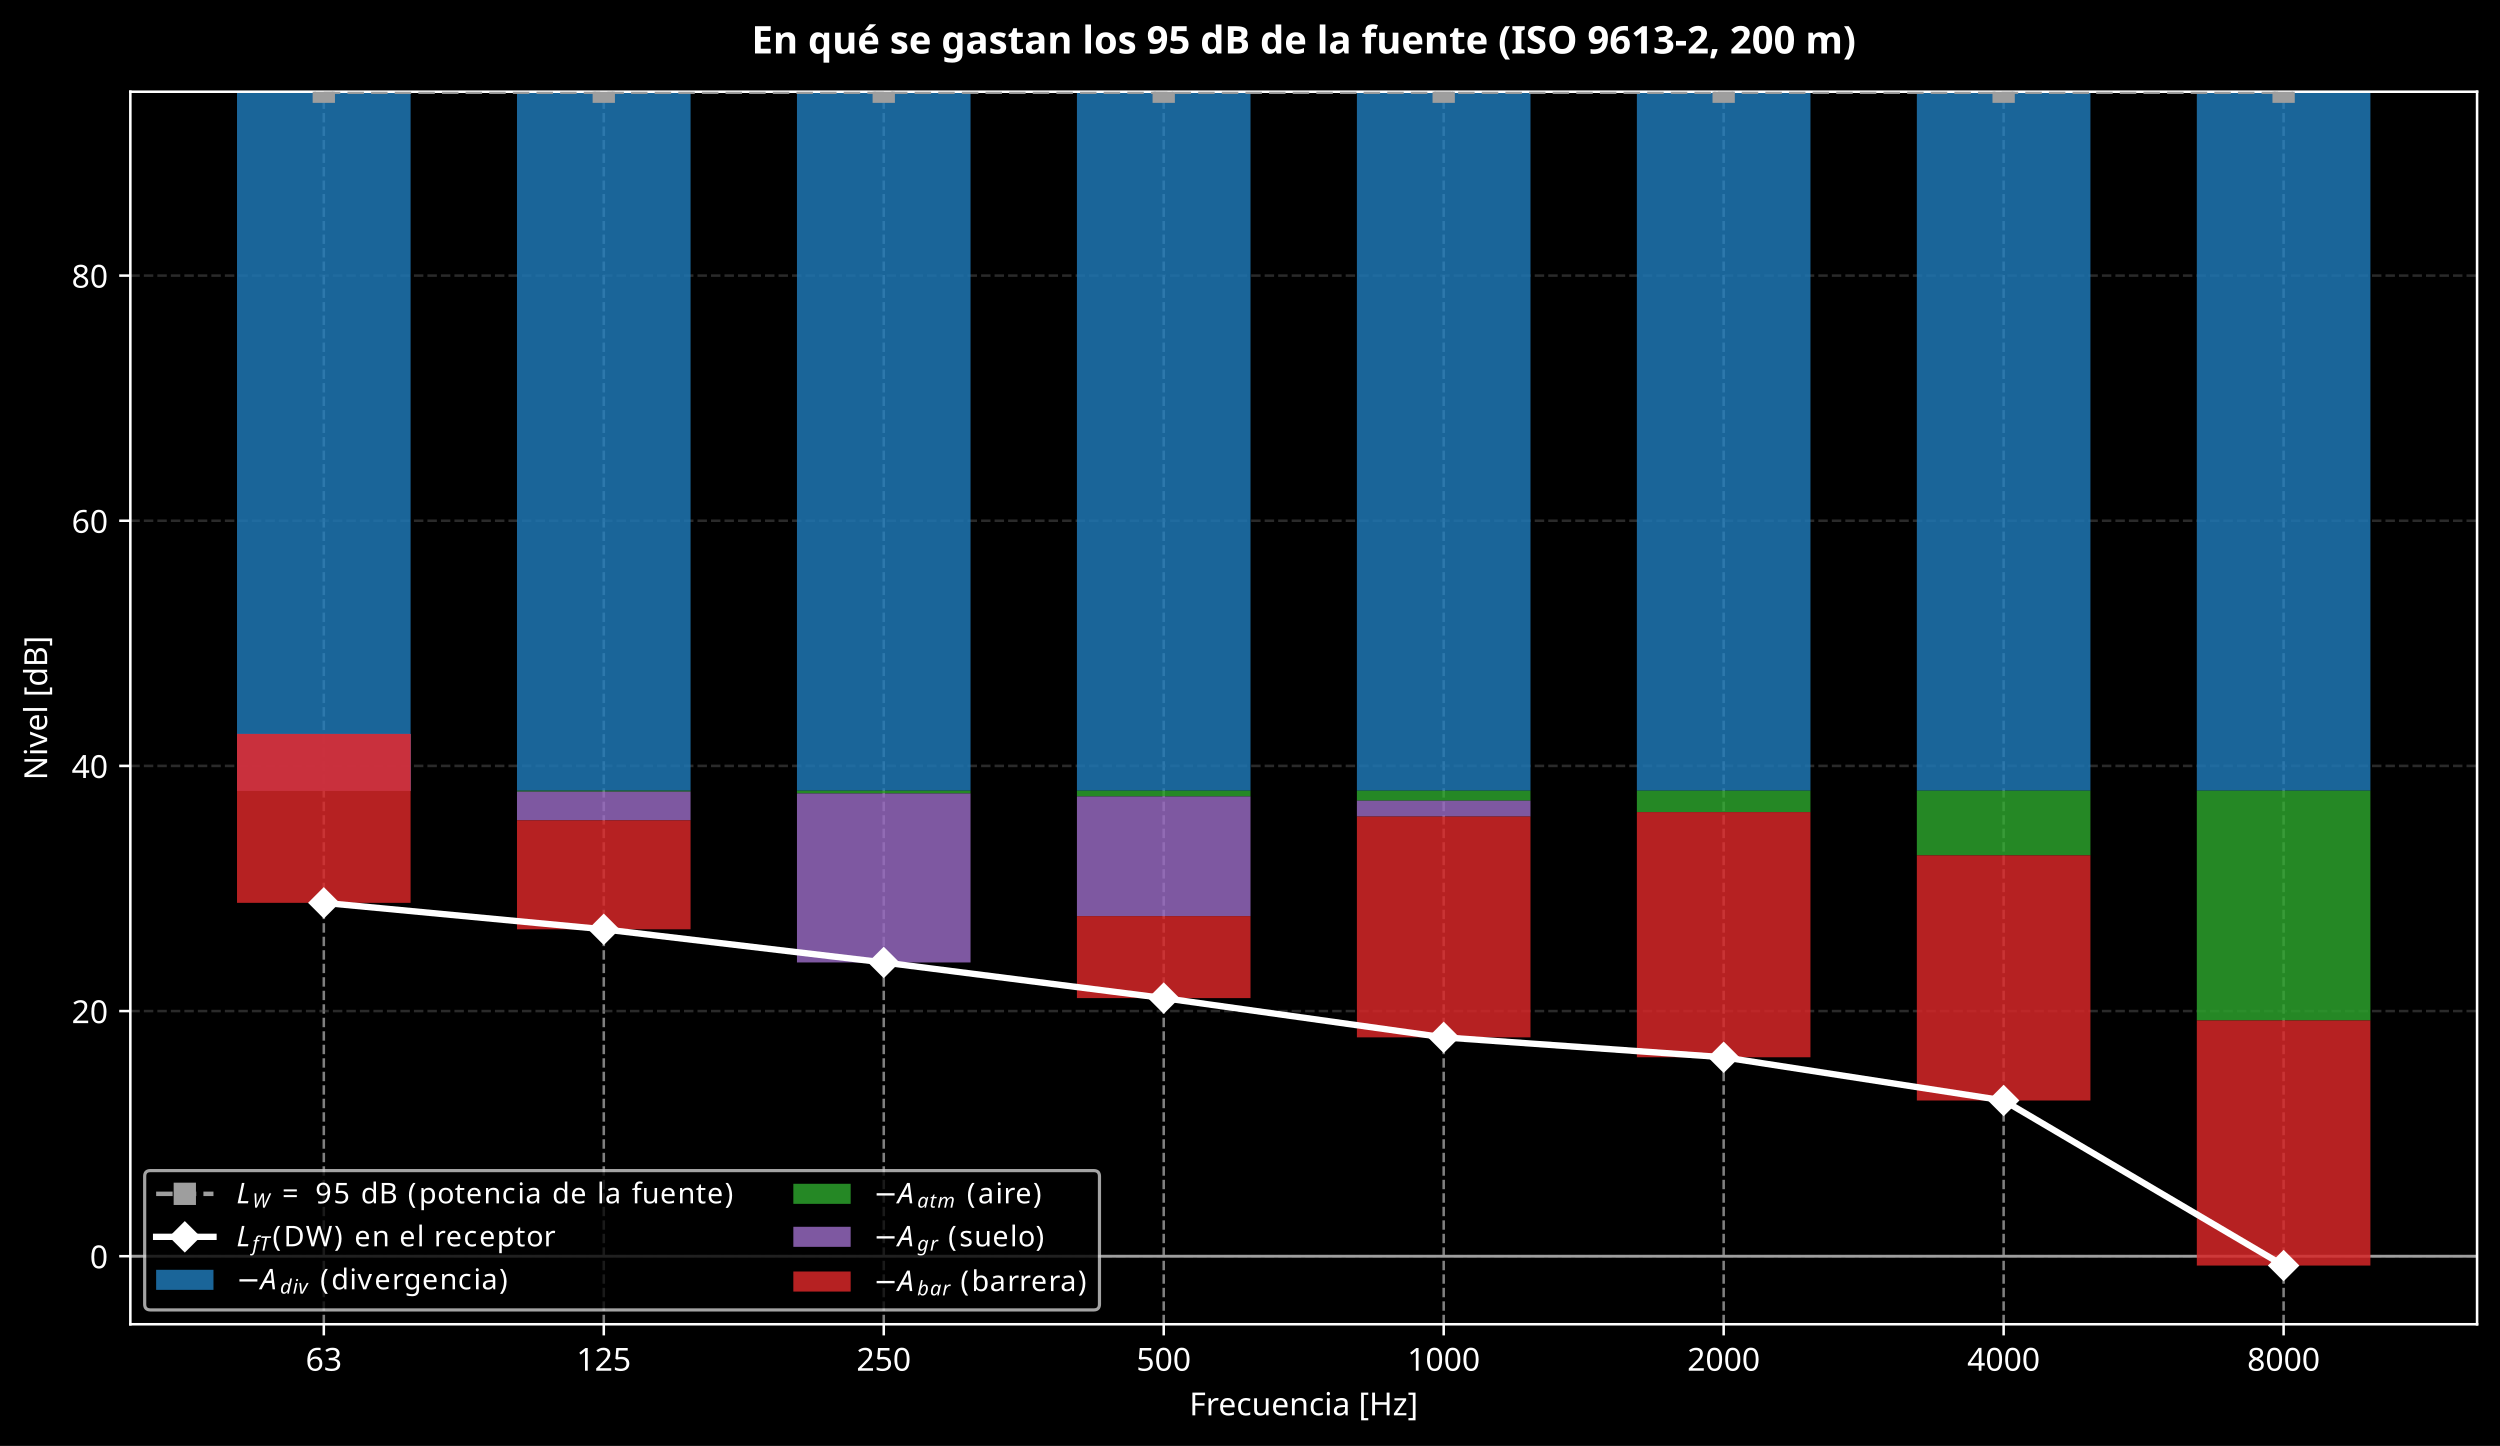
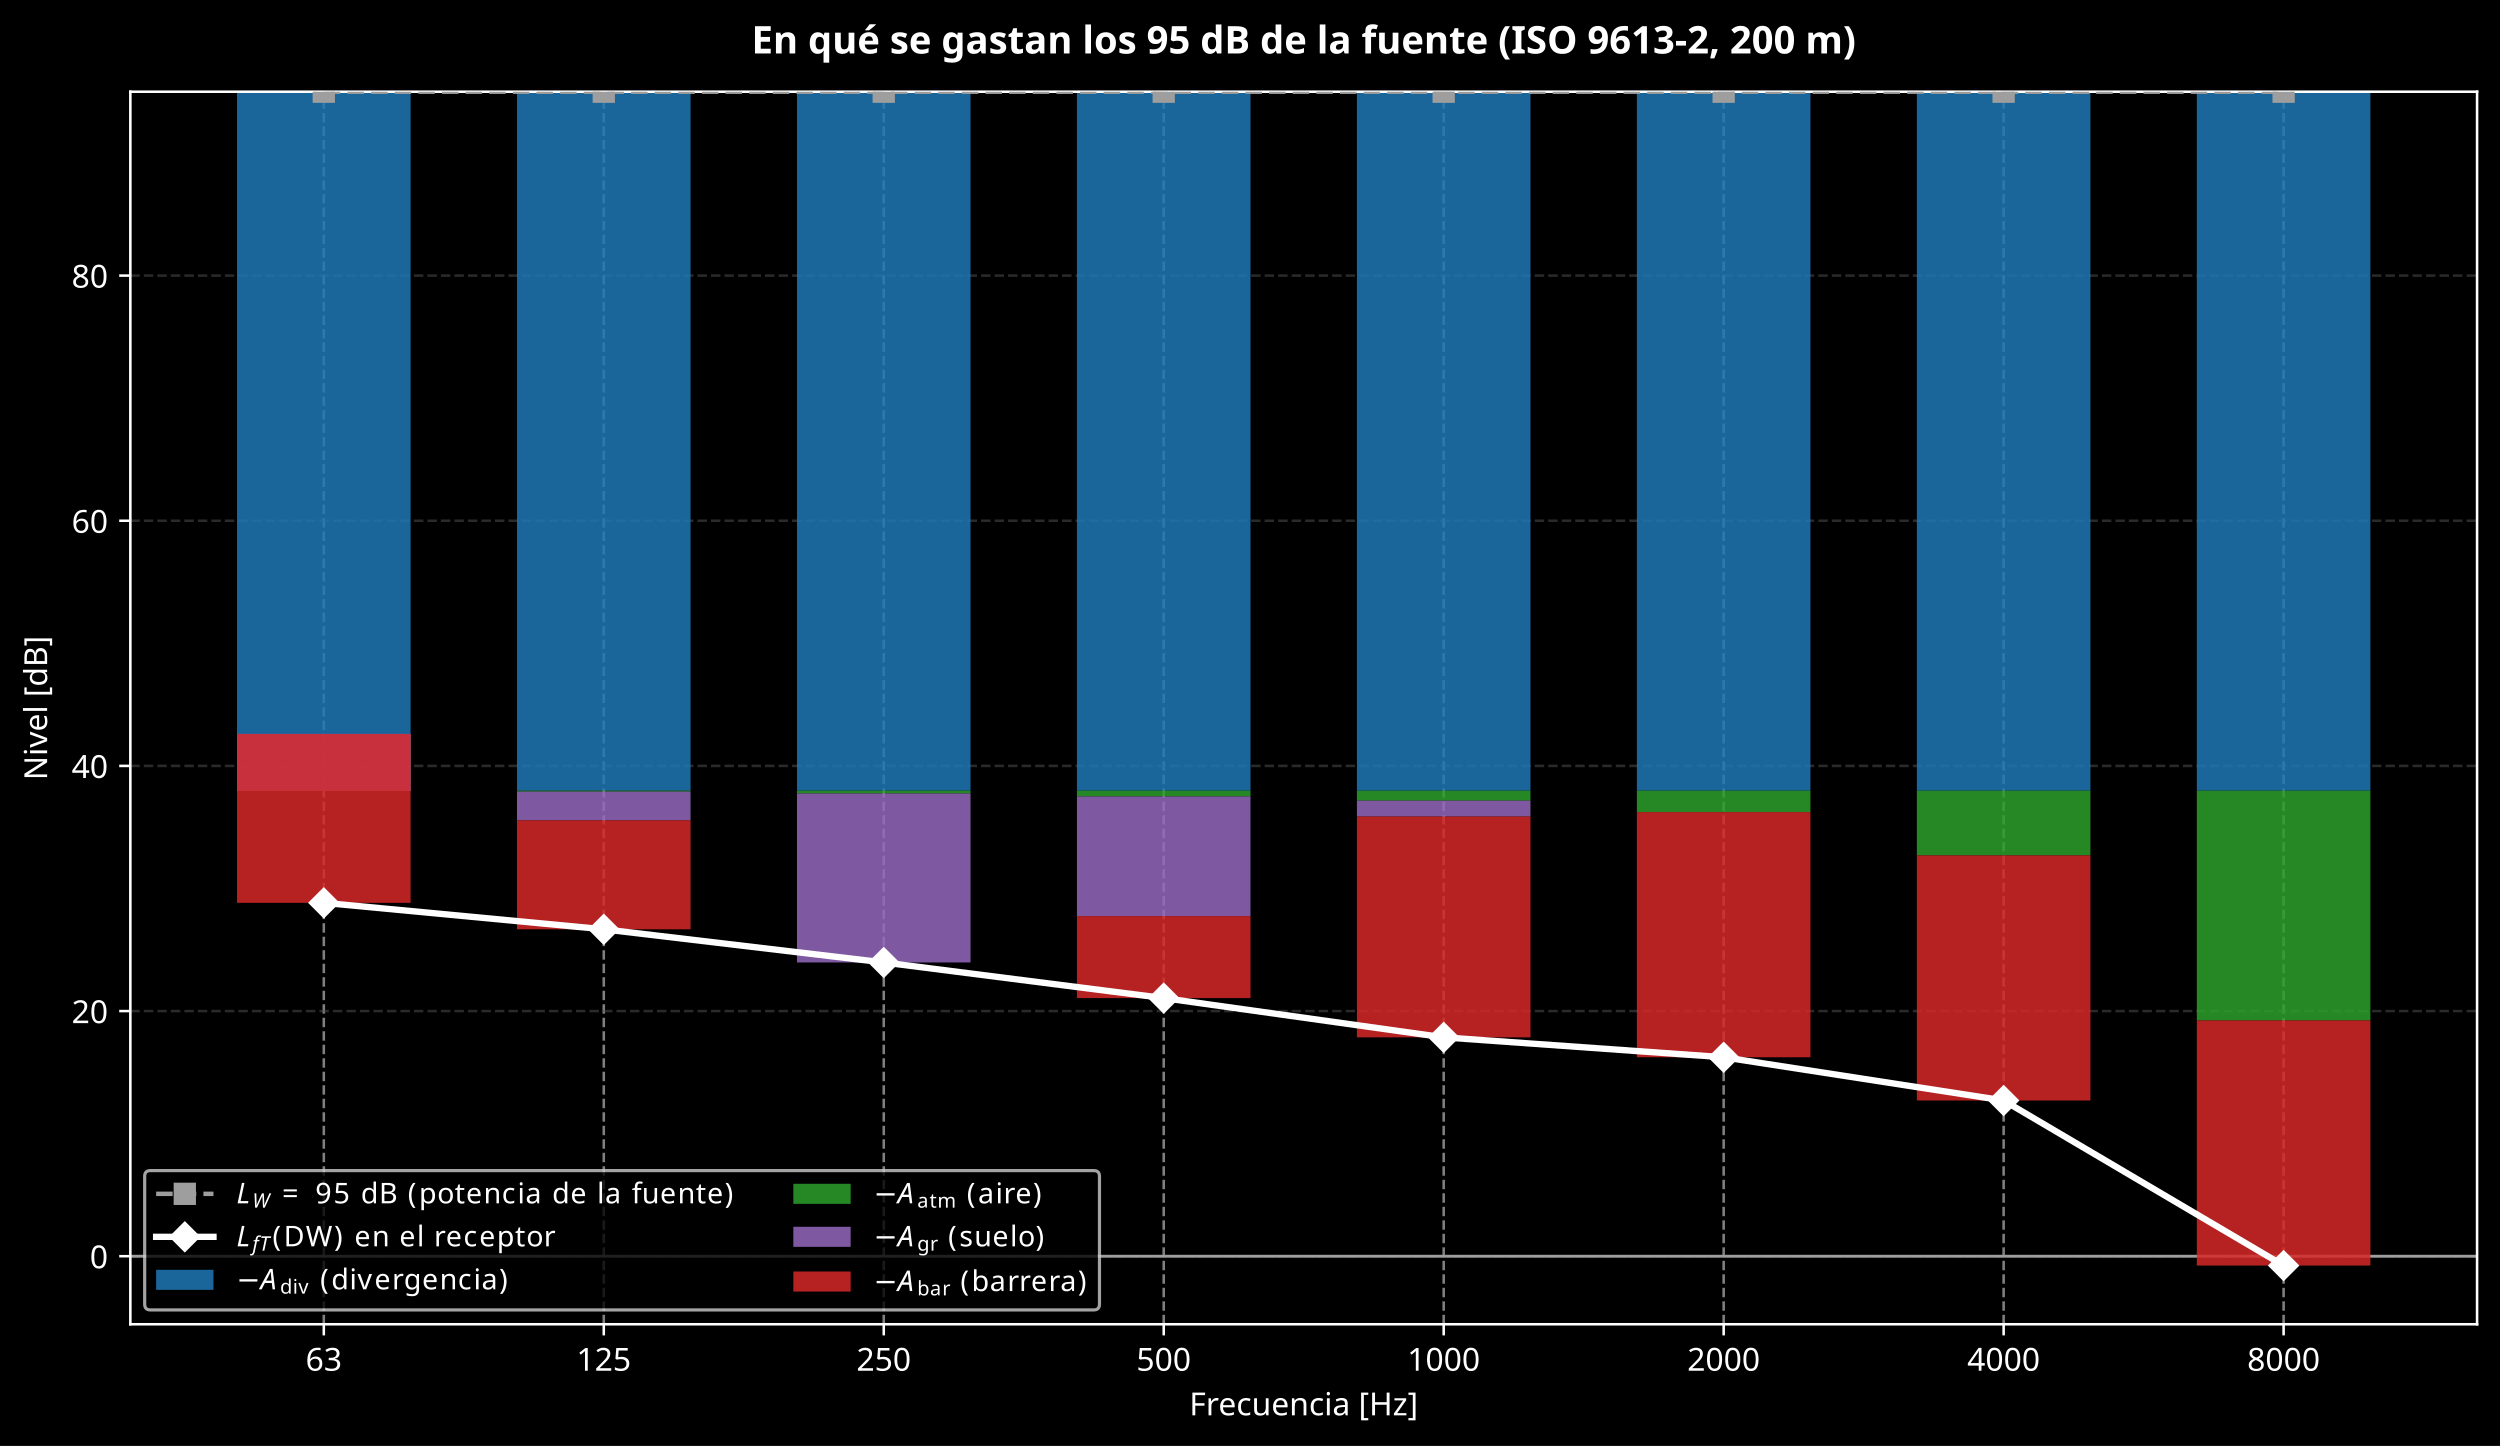
<svg xmlns="http://www.w3.org/2000/svg" xmlns:xlink="http://www.w3.org/1999/xlink" width="784.963pt" height="453.997pt" viewBox="0 0 784.963 453.997" version="1.1">
  <defs>
    <style type="text/css">*{stroke-linejoin: round; stroke-linecap: butt}</style>
  </defs>
  <g id="figure_1">
    <g id="patch_1">
      <path d="M -0 453.997  L 784.963 453.997  L 784.963 0  L -0 0  z " />
    </g>
    <g id="axes_1">
      <g id="patch_2">
        <path d="M 40.926 415.796  L 777.763 415.796  L 777.763 28.798  L 40.926 28.798  z " />
      </g>
      <g id="matplotlib.axis_1">
        <g id="xtick_1">
          <g id="line2d_1">
            <path d="M 101.67 415.796  L 101.67 28.798  " clip-path="url(#p3dec9aacb9)" style="fill: none; stroke-dasharray: 2.96,1.28; stroke-dashoffset: 0; stroke: #ffffff; stroke-opacity: 0.5; stroke-width: 0.8" />
          </g>
          <g id="line2d_2">
            <defs>
              <path id="m8d14ee1197" d="M 0 0  L 0 3.5  " style="stroke: #ffffff; stroke-width: 0.8" />
            </defs>
            <g>
              <use xlink:href="#m8d14ee1197" x="101.67" y="415.796" style="fill: #ffffff; stroke: #ffffff; stroke-width: 0.8" />
            </g>
          </g>
          <g id="text_1">
            <text style="font-size: 10px; font-family: sans-serif; text-anchor: middle; fill: #ffffff" x="101.67" y="430.393" transform="rotate(-0 101.6696 430.3934)">63</text>
          </g>
        </g>
        <g id="xtick_2">
          <g id="line2d_3">
            <path d="M 189.577 415.796  L 189.577 28.798  " clip-path="url(#p3dec9aacb9)" style="fill: none; stroke-dasharray: 2.96,1.28; stroke-dashoffset: 0; stroke: #ffffff; stroke-opacity: 0.5; stroke-width: 0.8" />
          </g>
          <g id="line2d_4">
            <g>
              <use xlink:href="#m8d14ee1197" x="189.577" y="415.796" style="fill: #ffffff; stroke: #ffffff; stroke-width: 0.8" />
            </g>
          </g>
          <g id="text_2">
            <text style="font-size: 10px; font-family: sans-serif; text-anchor: middle; fill: #ffffff" x="189.577" y="430.393" transform="rotate(-0 189.5768 430.3934)">125</text>
          </g>
        </g>
        <g id="xtick_3">
          <g id="line2d_5">
            <path d="M 277.484 415.796  L 277.484 28.798  " clip-path="url(#p3dec9aacb9)" style="fill: none; stroke-dasharray: 2.96,1.28; stroke-dashoffset: 0; stroke: #ffffff; stroke-opacity: 0.5; stroke-width: 0.8" />
          </g>
          <g id="line2d_6">
            <g>
              <use xlink:href="#m8d14ee1197" x="277.484" y="415.796" style="fill: #ffffff; stroke: #ffffff; stroke-width: 0.8" />
            </g>
          </g>
          <g id="text_3">
            <text style="font-size: 10px; font-family: sans-serif; text-anchor: middle; fill: #ffffff" x="277.484" y="430.393" transform="rotate(-0 277.4839 430.3934)">250</text>
          </g>
        </g>
        <g id="xtick_4">
          <g id="line2d_7">
            <path d="M 365.391 415.796  L 365.391 28.798  " clip-path="url(#p3dec9aacb9)" style="fill: none; stroke-dasharray: 2.96,1.28; stroke-dashoffset: 0; stroke: #ffffff; stroke-opacity: 0.5; stroke-width: 0.8" />
          </g>
          <g id="line2d_8">
            <g>
              <use xlink:href="#m8d14ee1197" x="365.391" y="415.796" style="fill: #ffffff; stroke: #ffffff; stroke-width: 0.8" />
            </g>
          </g>
          <g id="text_4">
            <text style="font-size: 10px; font-family: sans-serif; text-anchor: middle; fill: #ffffff" x="365.391" y="430.393" transform="rotate(-0 365.391 430.3934)">500</text>
          </g>
        </g>
        <g id="xtick_5">
          <g id="line2d_9">
            <path d="M 453.298 415.796  L 453.298 28.798  " clip-path="url(#p3dec9aacb9)" style="fill: none; stroke-dasharray: 2.96,1.28; stroke-dashoffset: 0; stroke: #ffffff; stroke-opacity: 0.5; stroke-width: 0.8" />
          </g>
          <g id="line2d_10">
            <g>
              <use xlink:href="#m8d14ee1197" x="453.298" y="415.796" style="fill: #ffffff; stroke: #ffffff; stroke-width: 0.8" />
            </g>
          </g>
          <g id="text_5">
            <text style="font-size: 10px; font-family: sans-serif; text-anchor: middle; fill: #ffffff" x="453.298" y="430.393" transform="rotate(-0 453.2982 430.3934)">1000</text>
          </g>
        </g>
        <g id="xtick_6">
          <g id="line2d_11">
            <path d="M 541.205 415.796  L 541.205 28.798  " clip-path="url(#p3dec9aacb9)" style="fill: none; stroke-dasharray: 2.96,1.28; stroke-dashoffset: 0; stroke: #ffffff; stroke-opacity: 0.5; stroke-width: 0.8" />
          </g>
          <g id="line2d_12">
            <g>
              <use xlink:href="#m8d14ee1197" x="541.205" y="415.796" style="fill: #ffffff; stroke: #ffffff; stroke-width: 0.8" />
            </g>
          </g>
          <g id="text_6">
            <text style="font-size: 10px; font-family: sans-serif; text-anchor: middle; fill: #ffffff" x="541.205" y="430.393" transform="rotate(-0 541.2053 430.3934)">2000</text>
          </g>
        </g>
        <g id="xtick_7">
          <g id="line2d_13">
            <path d="M 629.112 415.796  L 629.112 28.798  " clip-path="url(#p3dec9aacb9)" style="fill: none; stroke-dasharray: 2.96,1.28; stroke-dashoffset: 0; stroke: #ffffff; stroke-opacity: 0.5; stroke-width: 0.8" />
          </g>
          <g id="line2d_14">
            <g>
              <use xlink:href="#m8d14ee1197" x="629.112" y="415.796" style="fill: #ffffff; stroke: #ffffff; stroke-width: 0.8" />
            </g>
          </g>
          <g id="text_7">
            <text style="font-size: 10px; font-family: sans-serif; text-anchor: middle; fill: #ffffff" x="629.112" y="430.393" transform="rotate(-0 629.1125 430.3934)">4000</text>
          </g>
        </g>
        <g id="xtick_8">
          <g id="line2d_15">
            <path d="M 717.02 415.796  L 717.02 28.798  " clip-path="url(#p3dec9aacb9)" style="fill: none; stroke-dasharray: 2.96,1.28; stroke-dashoffset: 0; stroke: #ffffff; stroke-opacity: 0.5; stroke-width: 0.8" />
          </g>
          <g id="line2d_16">
            <g>
              <use xlink:href="#m8d14ee1197" x="717.02" y="415.796" style="fill: #ffffff; stroke: #ffffff; stroke-width: 0.8" />
            </g>
          </g>
          <g id="text_8">
            <text style="font-size: 10px; font-family: sans-serif; text-anchor: middle; fill: #ffffff" x="717.02" y="430.393" transform="rotate(-0 717.0196 430.3934)">8000</text>
          </g>
        </g>
        <g id="text_9">
          <text style="font-size: 10px; font-family: sans-serif; text-anchor: middle; fill: #ffffff" x="409.345" y="444.394" transform="rotate(-0 409.3446 444.3942)">Frecuencia [Hz]</text>
        </g>
      </g>
      <g id="matplotlib.axis_2">
        <g id="ytick_1">
          <g id="line2d_17">
            <path d="M 40.926 394.429  L 777.763 394.429  " clip-path="url(#p3dec9aacb9)" style="fill: none; stroke-dasharray: 2.96,1.28; stroke-dashoffset: 0; stroke: #555555; stroke-opacity: 0.5; stroke-width: 0.8" />
          </g>
          <g id="line2d_18">
            <defs>
              <path id="m5e07181663" d="M 0 0  L -3.5 0  " style="stroke: #ffffff; stroke-width: 0.8" />
            </defs>
            <g>
              <use xlink:href="#m5e07181663" x="40.926" y="394.429" style="fill: #ffffff; stroke: #ffffff; stroke-width: 0.8" />
            </g>
          </g>
          <g id="text_10">
            <text style="font-size: 10px; font-family: sans-serif; text-anchor: end; fill: #ffffff" x="33.926" y="398.228" transform="rotate(-0 33.92578 398.2282)">0</text>
          </g>
        </g>
        <g id="ytick_2">
          <g id="line2d_19">
            <path d="M 40.926 317.454  L 777.763 317.454  " clip-path="url(#p3dec9aacb9)" style="fill: none; stroke-dasharray: 2.96,1.28; stroke-dashoffset: 0; stroke: #555555; stroke-opacity: 0.5; stroke-width: 0.8" />
          </g>
          <g id="line2d_20">
            <g>
              <use xlink:href="#m5e07181663" x="40.926" y="317.454" style="fill: #ffffff; stroke: #ffffff; stroke-width: 0.8" />
            </g>
          </g>
          <g id="text_11">
            <text style="font-size: 10px; font-family: sans-serif; text-anchor: end; fill: #ffffff" x="33.926" y="321.253" transform="rotate(-0 33.92578 321.2532)">20</text>
          </g>
        </g>
        <g id="ytick_3">
          <g id="line2d_21">
            <path d="M 40.926 240.479  L 777.763 240.479  " clip-path="url(#p3dec9aacb9)" style="fill: none; stroke-dasharray: 2.96,1.28; stroke-dashoffset: 0; stroke: #555555; stroke-opacity: 0.5; stroke-width: 0.8" />
          </g>
          <g id="line2d_22">
            <g>
              <use xlink:href="#m5e07181663" x="40.926" y="240.479" style="fill: #ffffff; stroke: #ffffff; stroke-width: 0.8" />
            </g>
          </g>
          <g id="text_12">
            <text style="font-size: 10px; font-family: sans-serif; text-anchor: end; fill: #ffffff" x="33.926" y="244.278" transform="rotate(-0 33.92578 244.2782)">40</text>
          </g>
        </g>
        <g id="ytick_4">
          <g id="line2d_23">
            <path d="M 40.926 163.504  L 777.763 163.504  " clip-path="url(#p3dec9aacb9)" style="fill: none; stroke-dasharray: 2.96,1.28; stroke-dashoffset: 0; stroke: #555555; stroke-opacity: 0.5; stroke-width: 0.8" />
          </g>
          <g id="line2d_24">
            <g>
              <use xlink:href="#m5e07181663" x="40.926" y="163.504" style="fill: #ffffff; stroke: #ffffff; stroke-width: 0.8" />
            </g>
          </g>
          <g id="text_13">
            <text style="font-size: 10px; font-family: sans-serif; text-anchor: end; fill: #ffffff" x="33.926" y="167.303" transform="rotate(-0 33.92578 167.3032)">60</text>
          </g>
        </g>
        <g id="ytick_5">
          <g id="line2d_25">
            <path d="M 40.926 86.529  L 777.763 86.529  " clip-path="url(#p3dec9aacb9)" style="fill: none; stroke-dasharray: 2.96,1.28; stroke-dashoffset: 0; stroke: #555555; stroke-opacity: 0.5; stroke-width: 0.8" />
          </g>
          <g id="line2d_26">
            <g>
              <use xlink:href="#m5e07181663" x="40.926" y="86.529" style="fill: #ffffff; stroke: #ffffff; stroke-width: 0.8" />
            </g>
          </g>
          <g id="text_14">
            <text style="font-size: 10px; font-family: sans-serif; text-anchor: end; fill: #ffffff" x="33.926" y="90.328" transform="rotate(-0 33.92578 90.32821)">80</text>
          </g>
        </g>
        <g id="text_15">
          <text style="font-size: 10px; font-family: sans-serif; text-anchor: middle; fill: #ffffff" x="14.798" y="222.297" transform="rotate(-90 14.79844 222.297)">Nivel [dB]</text>
        </g>
      </g>
      <g id="line2d_27">
        <path d="M 40.926 394.429  L 777.763 394.429  " clip-path="url(#p3dec9aacb9)" style="fill: none; stroke: #9e9e9e; stroke-width: 0.9; stroke-linecap: square" />
      </g>
      <g id="patch_3">
        <path d="M 74.418 28.798  L 128.921 28.798  L 128.921 248.256  L 74.418 248.256  z " clip-path="url(#p3dec9aacb9)" style="fill: #1f77b4; opacity: 0.85" />
      </g>
      <g id="patch_4">
        <path d="M 162.326 28.798  L 216.828 28.798  L 216.828 248.256  L 162.326 248.256  z " clip-path="url(#p3dec9aacb9)" style="fill: #1f77b4; opacity: 0.85" />
      </g>
      <g id="patch_5">
        <path d="M 250.233 28.798  L 304.735 28.798  L 304.735 248.256  L 250.233 248.256  z " clip-path="url(#p3dec9aacb9)" style="fill: #1f77b4; opacity: 0.85" />
      </g>
      <g id="patch_6">
        <path d="M 338.14 28.798  L 392.642 28.798  L 392.642 248.256  L 338.14 248.256  z " clip-path="url(#p3dec9aacb9)" style="fill: #1f77b4; opacity: 0.85" />
      </g>
      <g id="patch_7">
        <path d="M 426.047 28.798  L 480.549 28.798  L 480.549 248.256  L 426.047 248.256  z " clip-path="url(#p3dec9aacb9)" style="fill: #1f77b4; opacity: 0.85" />
      </g>
      <g id="patch_8">
        <path d="M 513.954 28.798  L 568.457 28.798  L 568.457 248.256  L 513.954 248.256  z " clip-path="url(#p3dec9aacb9)" style="fill: #1f77b4; opacity: 0.85" />
      </g>
      <g id="patch_9">
        <path d="M 601.861 28.798  L 656.364 28.798  L 656.364 248.256  L 601.861 248.256  z " clip-path="url(#p3dec9aacb9)" style="fill: #1f77b4; opacity: 0.85" />
      </g>
      <g id="patch_10">
        <path d="M 689.768 28.798  L 744.271 28.798  L 744.271 248.256  L 689.768 248.256  z " clip-path="url(#p3dec9aacb9)" style="fill: #1f77b4; opacity: 0.85" />
      </g>
      <g id="patch_11">
        <path d="M 74.418 248.256  L 128.921 248.256  L 128.921 248.337  L 74.418 248.337  z " clip-path="url(#p3dec9aacb9)" style="fill: #2ca02c; opacity: 0.85" />
      </g>
      <g id="patch_12">
        <path d="M 162.326 248.256  L 216.828 248.256  L 216.828 248.549  L 162.326 248.549  z " clip-path="url(#p3dec9aacb9)" style="fill: #2ca02c; opacity: 0.85" />
      </g>
      <g id="patch_13">
        <path d="M 250.233 248.256  L 304.735 248.256  L 304.735 249.127  L 250.233 249.127  z " clip-path="url(#p3dec9aacb9)" style="fill: #2ca02c; opacity: 0.85" />
      </g>
      <g id="patch_14">
        <path d="M 338.14 248.256  L 392.642 248.256  L 392.642 250.075  L 338.14 250.075  z " clip-path="url(#p3dec9aacb9)" style="fill: #2ca02c; opacity: 0.85" />
      </g>
      <g id="patch_15">
        <path d="M 426.047 248.256  L 480.549 248.256  L 480.549 251.396  L 426.047 251.396  z " clip-path="url(#p3dec9aacb9)" style="fill: #2ca02c; opacity: 0.85" />
      </g>
      <g id="patch_16">
        <path d="M 513.954 248.256  L 568.457 248.256  L 568.457 254.99  L 513.954 254.99  z " clip-path="url(#p3dec9aacb9)" style="fill: #2ca02c; opacity: 0.85" />
      </g>
      <g id="patch_17">
        <path d="M 601.861 248.256  L 656.364 248.256  L 656.364 268.567  L 601.861 268.567  z " clip-path="url(#p3dec9aacb9)" style="fill: #2ca02c; opacity: 0.85" />
      </g>
      <g id="patch_18">
        <path d="M 689.768 248.256  L 744.271 248.256  L 744.271 320.392  L 689.768 320.392  z " clip-path="url(#p3dec9aacb9)" style="fill: #2ca02c; opacity: 0.85" />
      </g>
      <g id="patch_19">
        <path d="M 74.418 248.337  L 128.921 248.337  L 128.921 230.44  L 74.418 230.44  z " clip-path="url(#p3dec9aacb9)" style="fill: #9467bd; opacity: 0.85" />
      </g>
      <g id="patch_20">
        <path d="M 162.326 248.549  L 216.828 248.549  L 216.828 257.558  L 162.326 257.558  z " clip-path="url(#p3dec9aacb9)" style="fill: #9467bd; opacity: 0.85" />
      </g>
      <g id="patch_21">
        <path d="M 250.233 249.127  L 304.735 249.127  L 304.735 302.2  L 250.233 302.2  z " clip-path="url(#p3dec9aacb9)" style="fill: #9467bd; opacity: 0.85" />
      </g>
      <g id="patch_22">
        <path d="M 338.14 250.075  L 392.642 250.075  L 392.642 287.655  L 338.14 287.655  z " clip-path="url(#p3dec9aacb9)" style="fill: #9467bd; opacity: 0.85" />
      </g>
      <g id="patch_23">
        <path d="M 426.047 251.396  L 480.549 251.396  L 480.549 256.383  L 426.047 256.383  z " clip-path="url(#p3dec9aacb9)" style="fill: #9467bd; opacity: 0.85" />
      </g>
      <g id="patch_24">
        <path d="M 513.954 254.99  L 568.457 254.99  L 568.457 254.99  L 513.954 254.99  z " clip-path="url(#p3dec9aacb9)" style="fill: #9467bd; opacity: 0.85" />
      </g>
      <g id="patch_25">
        <path d="M 601.861 268.567  L 656.364 268.567  L 656.364 268.567  L 601.861 268.567  z " clip-path="url(#p3dec9aacb9)" style="fill: #9467bd; opacity: 0.85" />
      </g>
      <g id="patch_26">
        <path d="M 689.768 320.392  L 744.271 320.392  L 744.271 320.392  L 689.768 320.392  z " clip-path="url(#p3dec9aacb9)" style="fill: #9467bd; opacity: 0.85" />
      </g>
      <g id="patch_27">
        <path d="M 74.418 230.44  L 128.921 230.44  L 128.921 283.479  L 74.418 283.479  z " clip-path="url(#p3dec9aacb9)" style="fill: #d62728; opacity: 0.85" />
      </g>
      <g id="patch_28">
        <path d="M 162.326 257.558  L 216.828 257.558  L 216.828 291.791  L 162.326 291.791  z " clip-path="url(#p3dec9aacb9)" style="fill: #d62728; opacity: 0.85" />
      </g>
      <g id="patch_29">
        <path d="M 250.233 302.2  L 304.735 302.2  L 304.735 302.2  L 250.233 302.2  z " clip-path="url(#p3dec9aacb9)" style="fill: #d62728; opacity: 0.85" />
      </g>
      <g id="patch_30">
        <path d="M 338.14 287.655  L 392.642 287.655  L 392.642 313.388  L 338.14 313.388  z " clip-path="url(#p3dec9aacb9)" style="fill: #d62728; opacity: 0.85" />
      </g>
      <g id="patch_31">
        <path d="M 426.047 256.383  L 480.549 256.383  L 480.549 325.717  L 426.047 325.717  z " clip-path="url(#p3dec9aacb9)" style="fill: #d62728; opacity: 0.85" />
      </g>
      <g id="patch_32">
        <path d="M 513.954 254.99  L 568.457 254.99  L 568.457 331.965  L 513.954 331.965  z " clip-path="url(#p3dec9aacb9)" style="fill: #d62728; opacity: 0.85" />
      </g>
      <g id="patch_33">
        <path d="M 601.861 268.567  L 656.364 268.567  L 656.364 345.542  L 601.861 345.542  z " clip-path="url(#p3dec9aacb9)" style="fill: #d62728; opacity: 0.85" />
      </g>
      <g id="patch_34">
        <path d="M 689.768 320.392  L 744.271 320.392  L 744.271 397.367  L 689.768 397.367  z " clip-path="url(#p3dec9aacb9)" style="fill: #d62728; opacity: 0.85" />
      </g>
      <g id="patch_35">
        <path d="M 40.926 415.796  L 40.926 28.798  " style="fill: none; stroke: #ffffff; stroke-width: 0.8; stroke-linejoin: miter; stroke-linecap: square" />
      </g>
      <g id="patch_36">
        <path d="M 777.763 415.796  L 777.763 28.798  " style="fill: none; stroke: #ffffff; stroke-width: 0.8; stroke-linejoin: miter; stroke-linecap: square" />
      </g>
      <g id="patch_37">
        <path d="M 40.926 415.796  L 777.763 415.796  " style="fill: none; stroke: #ffffff; stroke-width: 0.8; stroke-linejoin: miter; stroke-linecap: square" />
      </g>
      <g id="patch_38">
        <path d="M 40.926 28.798  L 777.763 28.798  " style="fill: none; stroke: #ffffff; stroke-width: 0.8; stroke-linejoin: miter; stroke-linecap: square" />
      </g>
      <g id="text_16">
        <text style="font-weight: 700; font-size: 12px; font-family: sans-serif; text-anchor: middle; fill: #ffffff" x="409.345" y="16.798" transform="rotate(-0 409.3446 16.79812)">En qué se gastan los 95 dB de la fuente (ISO 9613-2, 200 m)</text>
      </g>
      <g id="line2d_28">
        <path d="M 101.67 28.798  L 189.577 28.798  L 277.484 28.798  L 365.391 28.798  L 453.298 28.798  L 541.205 28.798  L 629.112 28.798  L 717.02 28.798  " clip-path="url(#p3dec9aacb9)" style="fill: none; stroke-dasharray: 5.18,2.24; stroke-dashoffset: 0; stroke: #9e9e9e; stroke-width: 1.4" />
        <defs>
          <path id="m65a6c8a653" d="M -3 3  L 3 3  L 3 -3  L -3 -3  z " style="stroke: #9e9e9e; stroke-linejoin: miter" />
        </defs>
        <g clip-path="url(#p3dec9aacb9)">
          <use xlink:href="#m65a6c8a653" x="101.67" y="28.798" style="fill: #9e9e9e; stroke: #9e9e9e; stroke-linejoin: miter" />
          <use xlink:href="#m65a6c8a653" x="189.577" y="28.798" style="fill: #9e9e9e; stroke: #9e9e9e; stroke-linejoin: miter" />
          <use xlink:href="#m65a6c8a653" x="277.484" y="28.798" style="fill: #9e9e9e; stroke: #9e9e9e; stroke-linejoin: miter" />
          <use xlink:href="#m65a6c8a653" x="365.391" y="28.798" style="fill: #9e9e9e; stroke: #9e9e9e; stroke-linejoin: miter" />
          <use xlink:href="#m65a6c8a653" x="453.298" y="28.798" style="fill: #9e9e9e; stroke: #9e9e9e; stroke-linejoin: miter" />
          <use xlink:href="#m65a6c8a653" x="541.205" y="28.798" style="fill: #9e9e9e; stroke: #9e9e9e; stroke-linejoin: miter" />
          <use xlink:href="#m65a6c8a653" x="629.112" y="28.798" style="fill: #9e9e9e; stroke: #9e9e9e; stroke-linejoin: miter" />
          <use xlink:href="#m65a6c8a653" x="717.02" y="28.798" style="fill: #9e9e9e; stroke: #9e9e9e; stroke-linejoin: miter" />
        </g>
      </g>
      <g id="line2d_29">
        <path d="M 101.67 283.479  L 189.577 291.791  L 277.484 302.2  L 365.391 313.388  L 453.298 325.717  L 541.205 331.965  L 629.112 345.542  L 717.02 397.367  " clip-path="url(#p3dec9aacb9)" style="fill: none; stroke: #ffffff; stroke-width: 2; stroke-linecap: square" />
        <defs>
          <path id="m50b912557e" d="M -0 4.243  L 4.243 0  L 0 -4.243  L -4.243 -0  z " style="stroke: #ffffff; stroke-linejoin: miter" />
        </defs>
        <g clip-path="url(#p3dec9aacb9)">
          <use xlink:href="#m50b912557e" x="101.67" y="283.479" style="fill: #ffffff; stroke: #ffffff; stroke-linejoin: miter" />
          <use xlink:href="#m50b912557e" x="189.577" y="291.791" style="fill: #ffffff; stroke: #ffffff; stroke-linejoin: miter" />
          <use xlink:href="#m50b912557e" x="277.484" y="302.2" style="fill: #ffffff; stroke: #ffffff; stroke-linejoin: miter" />
          <use xlink:href="#m50b912557e" x="365.391" y="313.388" style="fill: #ffffff; stroke: #ffffff; stroke-linejoin: miter" />
          <use xlink:href="#m50b912557e" x="453.298" y="325.717" style="fill: #ffffff; stroke: #ffffff; stroke-linejoin: miter" />
          <use xlink:href="#m50b912557e" x="541.205" y="331.965" style="fill: #ffffff; stroke: #ffffff; stroke-linejoin: miter" />
          <use xlink:href="#m50b912557e" x="629.112" y="345.542" style="fill: #ffffff; stroke: #ffffff; stroke-linejoin: miter" />
          <use xlink:href="#m50b912557e" x="717.02" y="397.367" style="fill: #ffffff; stroke: #ffffff; stroke-linejoin: miter" />
        </g>
      </g>
      <g id="legend_1">
        <g id="patch_39">
          <path d="M 47.226 411.296  L 343.416 411.296  Q 345.216 411.296 345.216 409.496  L 345.216 369.352  Q 345.216 367.552 343.416 367.552  L 47.226 367.552  Q 45.426 367.552 45.426 369.352  L 45.426 409.496  Q 45.426 411.296 47.226 411.296  z " style="opacity: 0.8; stroke: #cccccc; stroke-linejoin: miter" />
        </g>
        <g id="line2d_30">
          <path d="M 49.026 374.842  L 58.026 374.842  L 67.026 374.842  " style="fill: none; stroke-dasharray: 5.18,2.24; stroke-dashoffset: 0; stroke: #9e9e9e; stroke-width: 1.4" />
          <g>
            <use xlink:href="#m65a6c8a653" x="58.026" y="374.842" style="fill: #9e9e9e; stroke: #9e9e9e; stroke-linejoin: miter" />
          </g>
        </g>
        <g id="text_17">
          <g style="fill: #ffffff" transform="translate(74.22578 377.9916)">
            <text>
              <tspan x="0" y="-0.156" style="font-style: oblique; font-size: 9px; font-family: sans-serif; fill: #ffffff">L</tspan>
              <tspan x="5.014" y="1.194" style="font-style: oblique; font-size: 6.3px; font-family: sans-serif; fill: #ffffff">W</tspan>
              <tspan x="11.49" y="-0.156" style="font-size: 9px; font-family: sans-serif; fill: #ffffff"> </tspan>
              <tspan x="14.35" y="-0.156" style="font-size: 9px; font-family: sans-serif; fill: #ffffff">=</tspan>
              <tspan x="21.891" y="-0.156" style="font-size: 9px; font-family: sans-serif; fill: #ffffff"> </tspan>
              <tspan x="24.752" y="-0.156" style="font-size: 9px; font-family: sans-serif; fill: #ffffff">9</tspan>
              <tspan x="30.478" y="-0.156" style="font-size: 9px; font-family: sans-serif; fill: #ffffff">5</tspan>
              <tspan x="36.204" y="-0.156" style="font-size: 9px; font-family: sans-serif; fill: #ffffff"> </tspan>
              <tspan x="39.065" y="-0.156" style="font-size: 9px; font-family: sans-serif; fill: #ffffff">d</tspan>
              <tspan x="44.778" y="-0.156" style="font-size: 9px; font-family: sans-serif; fill: #ffffff">B</tspan>
              <tspan x="50.952" y="-0.156" style="font-size: 9px; font-family: sans-serif; fill: #ffffff"> </tspan>
              <tspan x="53.813" y="-0.156" style="font-size: 9px; font-family: sans-serif; fill: #ffffff">(</tspan>
              <tspan x="57.324" y="-0.156" style="font-size: 9px; font-family: sans-serif; fill: #ffffff">p</tspan>
              <tspan x="63.037" y="-0.156" style="font-size: 9px; font-family: sans-serif; fill: #ffffff">o</tspan>
              <tspan x="68.544" y="-0.156" style="font-size: 9px; font-family: sans-serif; fill: #ffffff">t</tspan>
              <tspan x="72.073" y="-0.156" style="font-size: 9px; font-family: sans-serif; fill: #ffffff">e</tspan>
              <tspan x="77.61" y="-0.156" style="font-size: 9px; font-family: sans-serif; fill: #ffffff">n</tspan>
              <tspan x="83.314" y="-0.156" style="font-size: 9px; font-family: sans-serif; fill: #ffffff">c</tspan>
              <tspan x="88.262" y="-0.156" style="font-size: 9px; font-family: sans-serif; fill: #ffffff">i</tspan>
              <tspan x="90.762" y="-0.156" style="font-size: 9px; font-family: sans-serif; fill: #ffffff">a</tspan>
              <tspan x="96.278" y="-0.156" style="font-size: 9px; font-family: sans-serif; fill: #ffffff"> </tspan>
              <tspan x="99.138" y="-0.156" style="font-size: 9px; font-family: sans-serif; fill: #ffffff">d</tspan>
              <tspan x="104.851" y="-0.156" style="font-size: 9px; font-family: sans-serif; fill: #ffffff">e</tspan>
              <tspan x="110.388" y="-0.156" style="font-size: 9px; font-family: sans-serif; fill: #ffffff"> </tspan>
              <tspan x="113.249" y="-0.156" style="font-size: 9px; font-family: sans-serif; fill: #ffffff">l</tspan>
              <tspan x="115.75" y="-0.156" style="font-size: 9px; font-family: sans-serif; fill: #ffffff">a</tspan>
              <tspan x="121.265" y="-0.156" style="font-size: 9px; font-family: sans-serif; fill: #ffffff"> </tspan>
              <tspan x="124.126" y="-0.156" style="font-size: 9px; font-family: sans-serif; fill: #ffffff">f</tspan>
              <tspan x="127.294" y="-0.156" style="font-size: 9px; font-family: sans-serif; fill: #ffffff">u</tspan>
              <tspan x="132.998" y="-0.156" style="font-size: 9px; font-family: sans-serif; fill: #ffffff">e</tspan>
              <tspan x="138.535" y="-0.156" style="font-size: 9px; font-family: sans-serif; fill: #ffffff">n</tspan>
              <tspan x="144.24" y="-0.156" style="font-size: 9px; font-family: sans-serif; fill: #ffffff">t</tspan>
              <tspan x="147.768" y="-0.156" style="font-size: 9px; font-family: sans-serif; fill: #ffffff">e</tspan>
              <tspan x="153.305" y="-0.156" style="font-size: 9px; font-family: sans-serif; fill: #ffffff">)</tspan>
            </text>
          </g>
        </g>
        <g id="line2d_31">
          <path d="M 49.026 388.344  L 58.026 388.344  L 67.026 388.344  " style="fill: none; stroke: #ffffff; stroke-width: 2; stroke-linecap: square" />
          <g>
            <use xlink:href="#m50b912557e" x="58.026" y="388.344" style="fill: #ffffff; stroke: #ffffff; stroke-linejoin: miter" />
          </g>
        </g>
        <g id="text_18">
          <g style="fill: #ffffff" transform="translate(74.22578 391.4937)">
            <text>
              <tspan x="0" y="-0.156" style="font-style: oblique; font-size: 9px; font-family: sans-serif; fill: #ffffff">L</tspan>
              <tspan x="5.014" y="1.194" style="font-style: oblique; font-size: 6.3px; font-family: sans-serif; fill: #ffffff">f</tspan>
              <tspan x="7.232" y="1.194" style="font-style: oblique; font-size: 6.3px; font-family: sans-serif; fill: #ffffff">T</tspan>
              <tspan x="11.326" y="-0.156" style="font-size: 9px; font-family: sans-serif; fill: #ffffff">(</tspan>
              <tspan x="14.838" y="-0.156" style="font-size: 9px; font-family: sans-serif; fill: #ffffff">D</tspan>
              <tspan x="21.768" y="-0.156" style="font-size: 9px; font-family: sans-serif; fill: #ffffff">W</tspan>
              <tspan x="30.667" y="-0.156" style="font-size: 9px; font-family: sans-serif; fill: #ffffff">)</tspan>
              <tspan x="34.178" y="-0.156" style="font-size: 9px; font-family: sans-serif; fill: #ffffff"> </tspan>
              <tspan x="37.039" y="-0.156" style="font-size: 9px; font-family: sans-serif; fill: #ffffff">e</tspan>
              <tspan x="42.576" y="-0.156" style="font-size: 9px; font-family: sans-serif; fill: #ffffff">n</tspan>
              <tspan x="48.28" y="-0.156" style="font-size: 9px; font-family: sans-serif; fill: #ffffff"> </tspan>
              <tspan x="51.141" y="-0.156" style="font-size: 9px; font-family: sans-serif; fill: #ffffff">e</tspan>
              <tspan x="56.678" y="-0.156" style="font-size: 9px; font-family: sans-serif; fill: #ffffff">l</tspan>
              <tspan x="59.179" y="-0.156" style="font-size: 9px; font-family: sans-serif; fill: #ffffff"> </tspan>
              <tspan x="62.039" y="-0.156" style="font-size: 9px; font-family: sans-serif; fill: #ffffff">r</tspan>
              <tspan x="65.74" y="-0.156" style="font-size: 9px; font-family: sans-serif; fill: #ffffff">e</tspan>
              <tspan x="71.277" y="-0.156" style="font-size: 9px; font-family: sans-serif; fill: #ffffff">c</tspan>
              <tspan x="76.225" y="-0.156" style="font-size: 9px; font-family: sans-serif; fill: #ffffff">e</tspan>
              <tspan x="81.762" y="-0.156" style="font-size: 9px; font-family: sans-serif; fill: #ffffff">p</tspan>
              <tspan x="87.475" y="-0.156" style="font-size: 9px; font-family: sans-serif; fill: #ffffff">t</tspan>
              <tspan x="91.004" y="-0.156" style="font-size: 9px; font-family: sans-serif; fill: #ffffff">o</tspan>
              <tspan x="96.51" y="-0.156" style="font-size: 9px; font-family: sans-serif; fill: #ffffff">r</tspan>
            </text>
          </g>
        </g>
        <g id="patch_40">
          <path d="M 49.026 404.996  L 67.026 404.996  L 67.026 398.696  L 49.026 398.696  z " style="fill: #1f77b4; opacity: 0.85" />
        </g>
        <g id="text_19">
          <g style="fill: #ffffff" transform="translate(74.22578 404.9958)">
            <text>
              <tspan x="0" y="-0.156" style="font-size: 9px; font-family: sans-serif; fill: #ffffff">−</tspan>
              <tspan x="23.422" y="-0.156" style="font-size: 9px; font-family: sans-serif; fill: #ffffff"> </tspan>
              <tspan x="26.282" y="-0.156" style="font-size: 9px; font-family: sans-serif; fill: #ffffff">(</tspan>
              <tspan x="29.794" y="-0.156" style="font-size: 9px; font-family: sans-serif; fill: #ffffff">d</tspan>
              <tspan x="35.506" y="-0.156" style="font-size: 9px; font-family: sans-serif; fill: #ffffff">i</tspan>
              <tspan x="38.007" y="-0.156" style="font-size: 9px; font-family: sans-serif; fill: #ffffff">v</tspan>
              <tspan x="43.333" y="-0.156" style="font-size: 9px; font-family: sans-serif; fill: #ffffff">e</tspan>
              <tspan x="48.87" y="-0.156" style="font-size: 9px; font-family: sans-serif; fill: #ffffff">r</tspan>
              <tspan x="52.57" y="-0.156" style="font-size: 9px; font-family: sans-serif; fill: #ffffff">g</tspan>
              <tspan x="58.283" y="-0.156" style="font-size: 9px; font-family: sans-serif; fill: #ffffff">e</tspan>
              <tspan x="63.82" y="-0.156" style="font-size: 9px; font-family: sans-serif; fill: #ffffff">n</tspan>
              <tspan x="69.525" y="-0.156" style="font-size: 9px; font-family: sans-serif; fill: #ffffff">c</tspan>
              <tspan x="74.473" y="-0.156" style="font-size: 9px; font-family: sans-serif; fill: #ffffff">i</tspan>
              <tspan x="76.973" y="-0.156" style="font-size: 9px; font-family: sans-serif; fill: #ffffff">a</tspan>
              <tspan x="82.488" y="-0.156" style="font-size: 9px; font-family: sans-serif; fill: #ffffff">)</tspan>
              <tspan x="7.541" y="-0.156" style="font-style: oblique; font-size: 9px; font-family: sans-serif; fill: #ffffff">A</tspan>
-               <tspan x="13.698" y="1.194" style="font-style: oblique; font-size: 6.3px; font-family: sans-serif; fill: #ffffff">d</tspan>
-               <tspan x="17.697" y="1.194" style="font-style: oblique; font-size: 6.3px; font-family: sans-serif; fill: #ffffff">i</tspan>
-               <tspan x="19.447" y="1.194" style="font-style: oblique; font-size: 6.3px; font-family: sans-serif; fill: #ffffff">v</tspan>
+               <tspan x="13.698" y="1.194" style="font-size: 6.3px; font-family: sans-serif; fill: #ffffff">d</tspan>
+               <tspan x="17.697" y="1.194" style="font-size: 6.3px; font-family: sans-serif; fill: #ffffff">i</tspan>
+               <tspan x="19.447" y="1.194" style="font-size: 6.3px; font-family: sans-serif; fill: #ffffff">v</tspan>
            </text>
          </g>
        </g>
        <g id="patch_41">
          <path d="M 249.096 377.992  L 267.096 377.992  L 267.096 371.692  L 249.096 371.692  z " style="fill: #2ca02c; opacity: 0.85" />
        </g>
        <g id="text_20">
          <g style="fill: #ffffff" transform="translate(274.2958 377.9916)">
            <text>
              <tspan x="0" y="-0.156" style="font-size: 9px; font-family: sans-serif; fill: #ffffff">−</tspan>
              <tspan x="26.412" y="-0.156" style="font-size: 9px; font-family: sans-serif; fill: #ffffff"> </tspan>
              <tspan x="29.272" y="-0.156" style="font-size: 9px; font-family: sans-serif; fill: #ffffff">(</tspan>
              <tspan x="32.784" y="-0.156" style="font-size: 9px; font-family: sans-serif; fill: #ffffff">a</tspan>
              <tspan x="38.299" y="-0.156" style="font-size: 9px; font-family: sans-serif; fill: #ffffff">i</tspan>
              <tspan x="40.799" y="-0.156" style="font-size: 9px; font-family: sans-serif; fill: #ffffff">r</tspan>
              <tspan x="44.499" y="-0.156" style="font-size: 9px; font-family: sans-serif; fill: #ffffff">e</tspan>
              <tspan x="50.037" y="-0.156" style="font-size: 9px; font-family: sans-serif; fill: #ffffff">)</tspan>
              <tspan x="7.541" y="-0.156" style="font-style: oblique; font-size: 9px; font-family: sans-serif; fill: #ffffff">A</tspan>
-               <tspan x="13.698" y="1.194" style="font-style: oblique; font-size: 6.3px; font-family: sans-serif; fill: #ffffff">a</tspan>
-               <tspan x="17.558" y="1.194" style="font-style: oblique; font-size: 6.3px; font-family: sans-serif; fill: #ffffff">t</tspan>
-               <tspan x="20.029" y="1.194" style="font-style: oblique; font-size: 6.3px; font-family: sans-serif; fill: #ffffff">m</tspan>
+               <tspan x="13.698" y="1.194" style="font-size: 6.3px; font-family: sans-serif; fill: #ffffff">a</tspan>
+               <tspan x="17.558" y="1.194" style="font-size: 6.3px; font-family: sans-serif; fill: #ffffff">t</tspan>
+               <tspan x="20.029" y="1.194" style="font-size: 6.3px; font-family: sans-serif; fill: #ffffff">m</tspan>
            </text>
          </g>
        </g>
        <g id="patch_42">
          <path d="M 249.096 391.494  L 267.096 391.494  L 267.096 385.194  L 249.096 385.194  z " style="fill: #9467bd; opacity: 0.85" />
        </g>
        <g id="text_21">
          <g style="fill: #ffffff" transform="translate(274.2958 391.4937)">
            <text>
              <tspan x="0" y="-0.156" style="font-size: 9px; font-family: sans-serif; fill: #ffffff">−</tspan>
              <tspan x="20.533" y="-0.156" style="font-size: 9px; font-family: sans-serif; fill: #ffffff"> </tspan>
              <tspan x="23.394" y="-0.156" style="font-size: 9px; font-family: sans-serif; fill: #ffffff">(</tspan>
              <tspan x="26.905" y="-0.156" style="font-size: 9px; font-family: sans-serif; fill: #ffffff">s</tspan>
              <tspan x="31.594" y="-0.156" style="font-size: 9px; font-family: sans-serif; fill: #ffffff">u</tspan>
              <tspan x="37.298" y="-0.156" style="font-size: 9px; font-family: sans-serif; fill: #ffffff">e</tspan>
              <tspan x="42.835" y="-0.156" style="font-size: 9px; font-family: sans-serif; fill: #ffffff">l</tspan>
              <tspan x="45.336" y="-0.156" style="font-size: 9px; font-family: sans-serif; fill: #ffffff">o</tspan>
              <tspan x="50.842" y="-0.156" style="font-size: 9px; font-family: sans-serif; fill: #ffffff">)</tspan>
              <tspan x="7.541" y="-0.156" style="font-style: oblique; font-size: 9px; font-family: sans-serif; fill: #ffffff">A</tspan>
-               <tspan x="13.698" y="1.194" style="font-style: oblique; font-size: 6.3px; font-family: sans-serif; fill: #ffffff">g</tspan>
-               <tspan x="17.697" y="1.194" style="font-style: oblique; font-size: 6.3px; font-family: sans-serif; fill: #ffffff">r</tspan>
+               <tspan x="13.698" y="1.194" style="font-size: 6.3px; font-family: sans-serif; fill: #ffffff">g</tspan>
+               <tspan x="17.697" y="1.194" style="font-size: 6.3px; font-family: sans-serif; fill: #ffffff">r</tspan>
            </text>
          </g>
        </g>
        <g id="patch_43">
          <path d="M 249.096 405.534  L 267.096 405.534  L 267.096 399.234  L 249.096 399.234  z " style="fill: #d62728; opacity: 0.85" />
        </g>
        <g id="text_22">
          <g style="fill: #ffffff" transform="translate(274.2958 405.5337)">
            <text>
              <tspan x="0" y="-0.156" style="font-size: 9px; font-family: sans-serif; fill: #ffffff">−</tspan>
              <tspan x="24.394" y="-0.156" style="font-size: 9px; font-family: sans-serif; fill: #ffffff"> </tspan>
              <tspan x="27.254" y="-0.156" style="font-size: 9px; font-family: sans-serif; fill: #ffffff">(</tspan>
              <tspan x="30.766" y="-0.156" style="font-size: 9px; font-family: sans-serif; fill: #ffffff">b</tspan>
              <tspan x="36.479" y="-0.156" style="font-size: 9px; font-family: sans-serif; fill: #ffffff">a</tspan>
              <tspan x="41.994" y="-0.156" style="font-size: 9px; font-family: sans-serif; fill: #ffffff">r</tspan>
              <tspan x="45.694" y="-0.156" style="font-size: 9px; font-family: sans-serif; fill: #ffffff">r</tspan>
              <tspan x="49.394" y="-0.156" style="font-size: 9px; font-family: sans-serif; fill: #ffffff">e</tspan>
              <tspan x="54.931" y="-0.156" style="font-size: 9px; font-family: sans-serif; fill: #ffffff">r</tspan>
              <tspan x="58.631" y="-0.156" style="font-size: 9px; font-family: sans-serif; fill: #ffffff">a</tspan>
              <tspan x="64.147" y="-0.156" style="font-size: 9px; font-family: sans-serif; fill: #ffffff">)</tspan>
              <tspan x="7.541" y="-0.156" style="font-style: oblique; font-size: 9px; font-family: sans-serif; fill: #ffffff">A</tspan>
-               <tspan x="13.698" y="1.194" style="font-style: oblique; font-size: 6.3px; font-family: sans-serif; fill: #ffffff">b</tspan>
-               <tspan x="17.697" y="1.194" style="font-style: oblique; font-size: 6.3px; font-family: sans-serif; fill: #ffffff">a</tspan>
-               <tspan x="21.557" y="1.194" style="font-style: oblique; font-size: 6.3px; font-family: sans-serif; fill: #ffffff">r</tspan>
+               <tspan x="13.698" y="1.194" style="font-size: 6.3px; font-family: sans-serif; fill: #ffffff">b</tspan>
+               <tspan x="17.697" y="1.194" style="font-size: 6.3px; font-family: sans-serif; fill: #ffffff">a</tspan>
+               <tspan x="21.557" y="1.194" style="font-size: 6.3px; font-family: sans-serif; fill: #ffffff">r</tspan>
            </text>
          </g>
        </g>
      </g>
    </g>
  </g>
  <defs>
    <clipPath id="p3dec9aacb9">
      <rect x="40.926" y="28.798" width="736.838" height="386.998" />
    </clipPath>
  </defs>
</svg>
